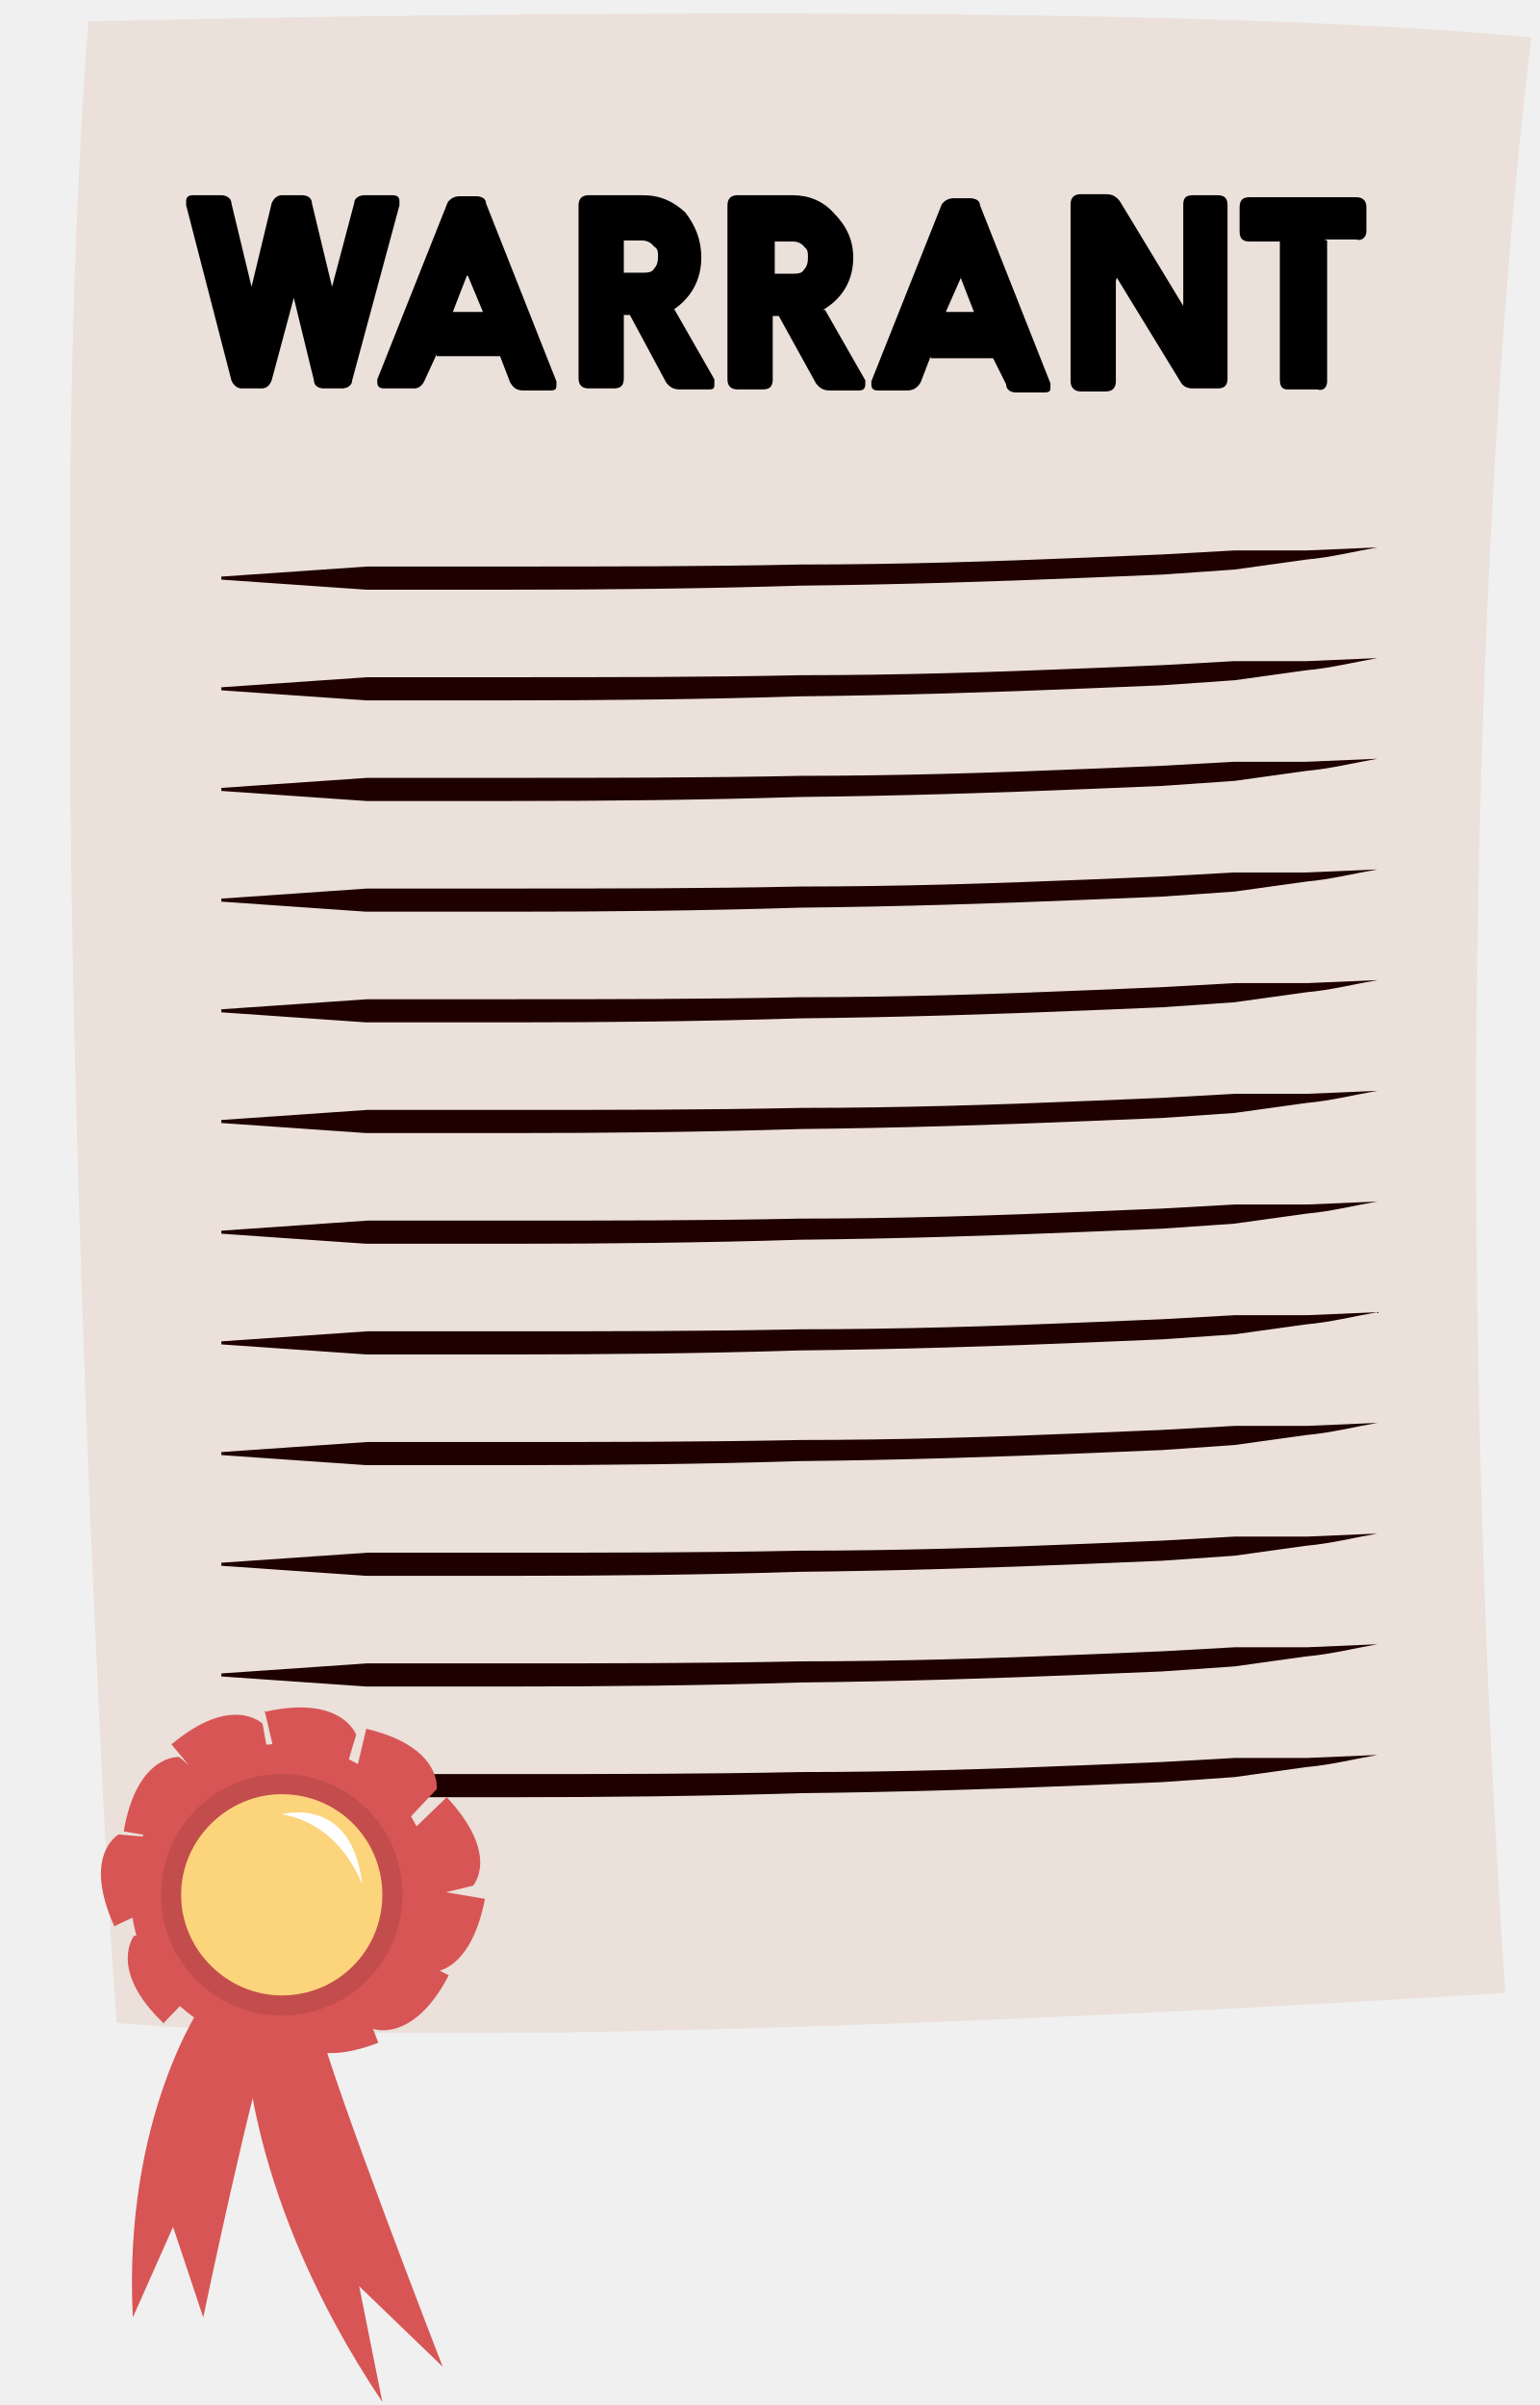
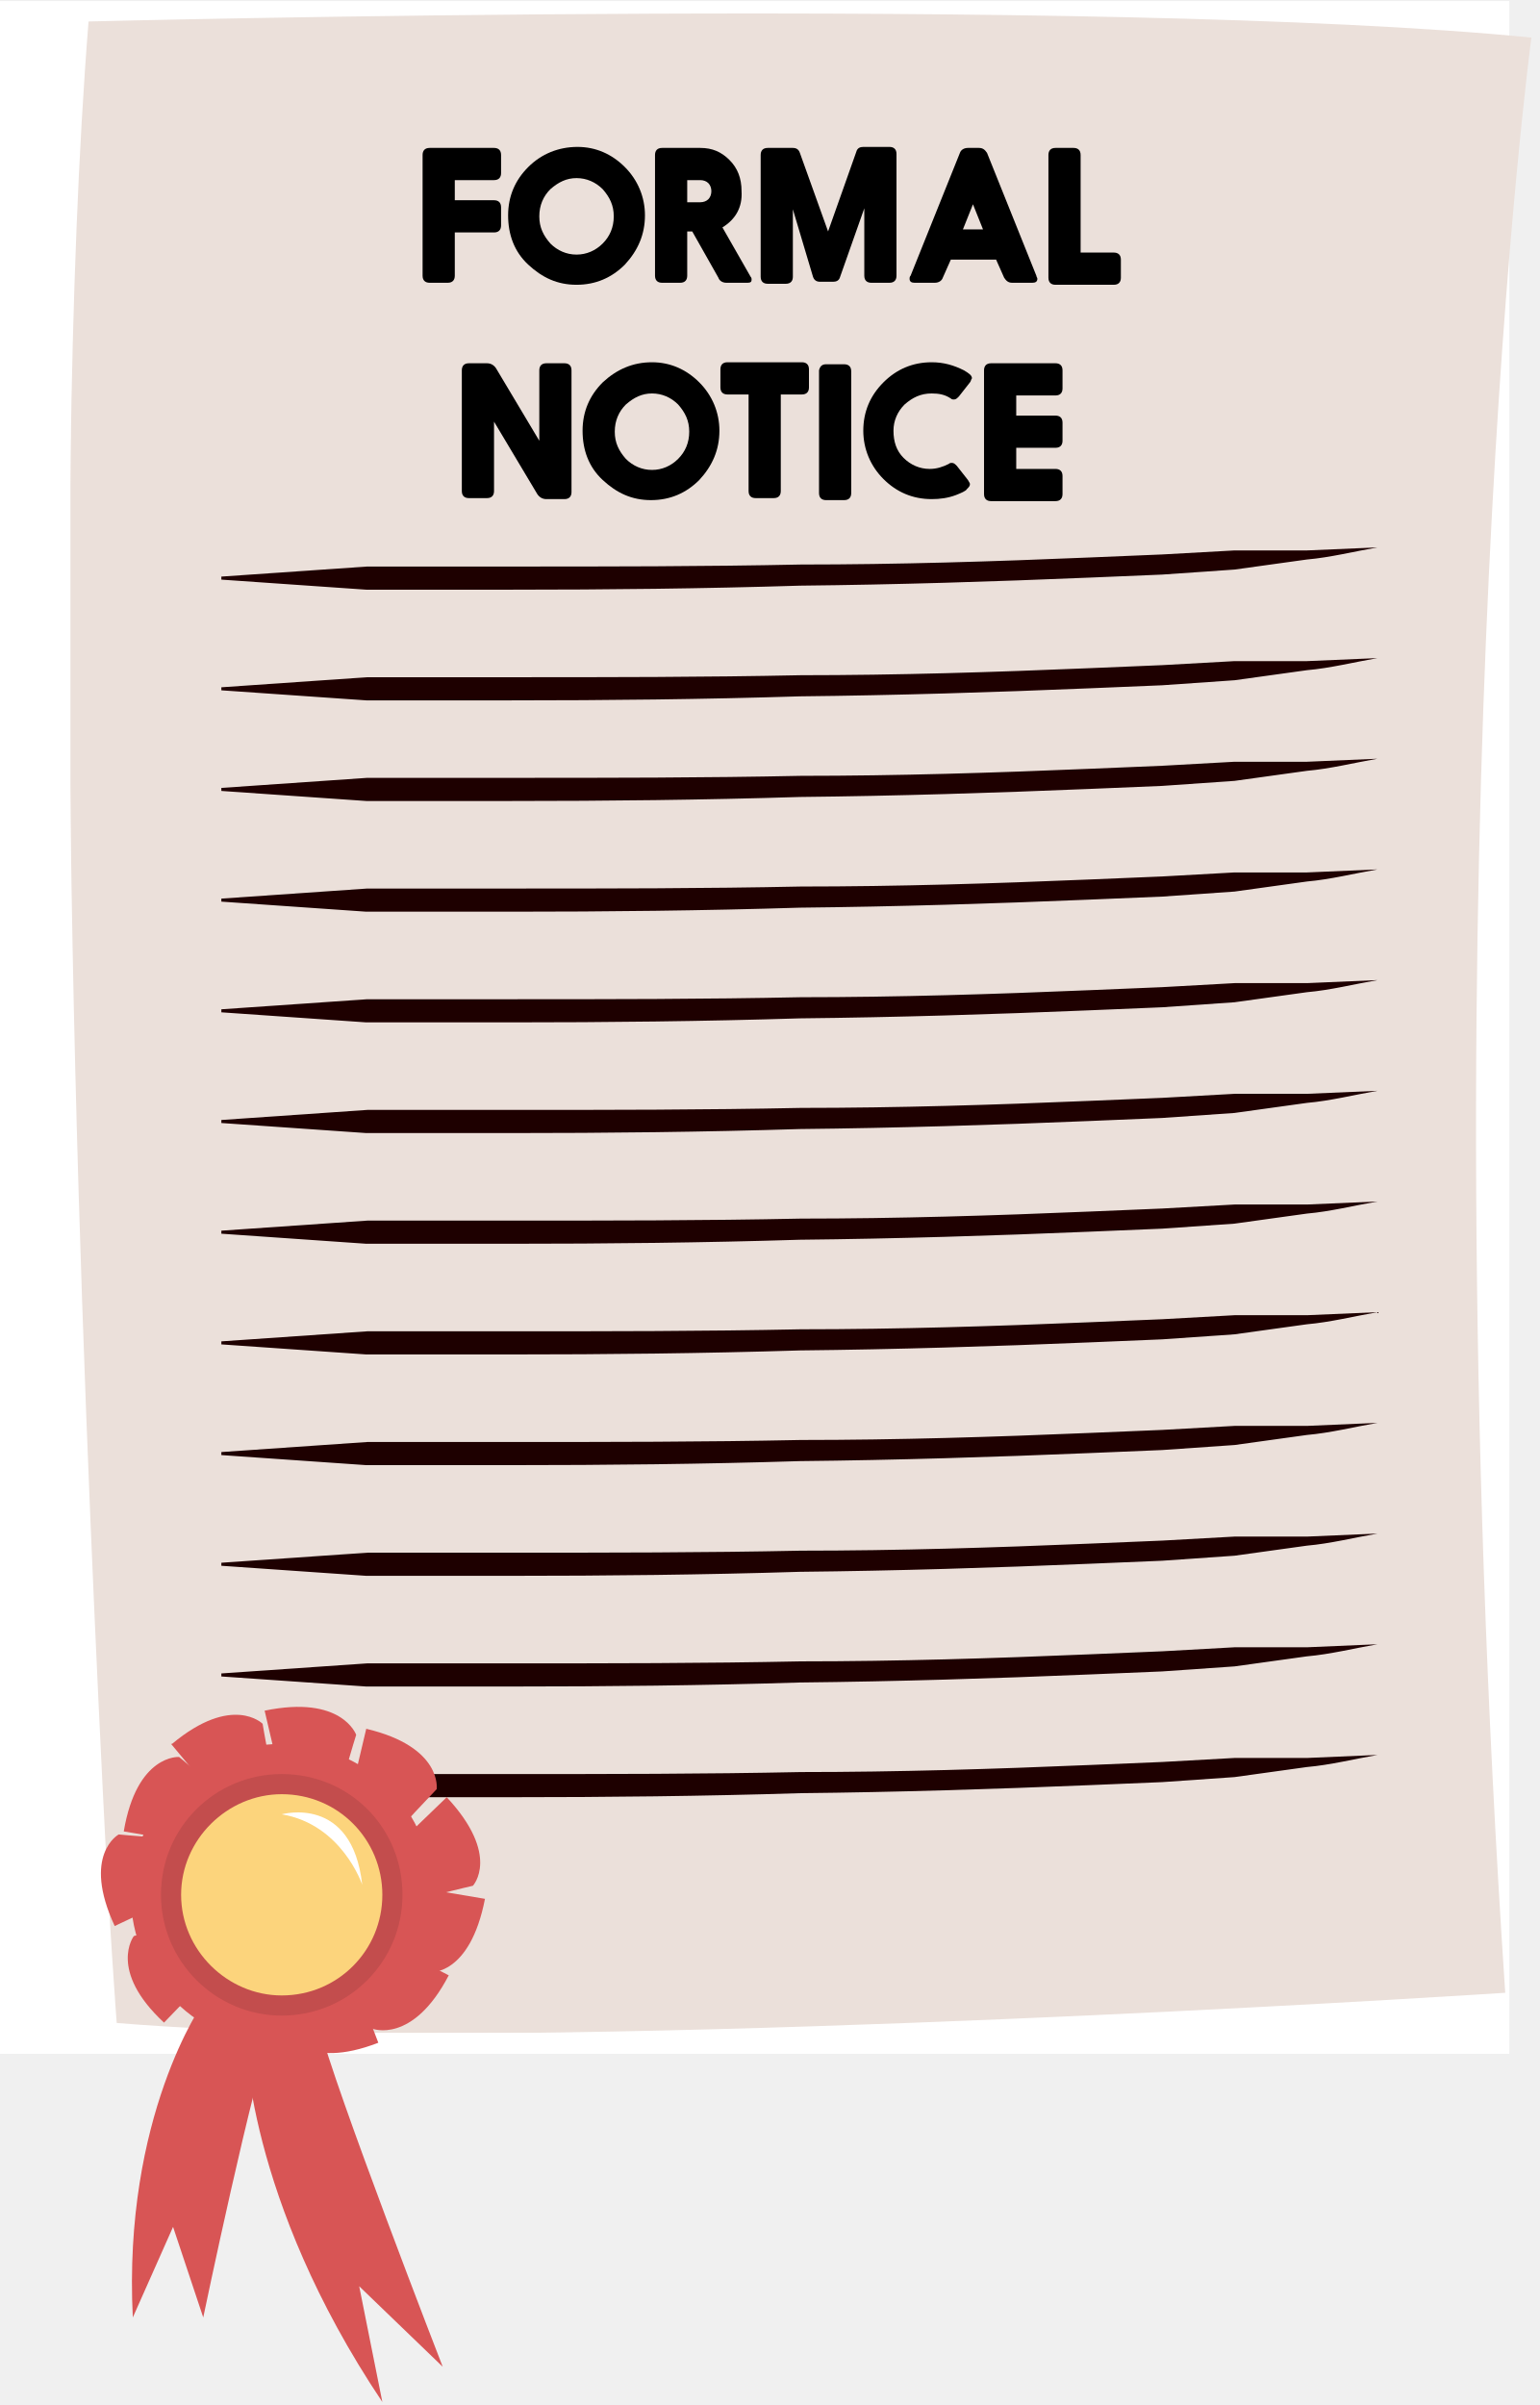
- <svg xmlns="http://www.w3.org/2000/svg" xmlns:xlink="http://www.w3.org/1999/xlink" viewBox="0 0 153 239">
-   <defs>
-     <path id="a" d="M0 204.4V.4h150v204H0z" />
-     <path id="c" d="M146.2.6v200.7H1V.6H146z" />
-   </defs>
-   <g fill="none" fill-rule="evenodd">
-     <g transform="translate(0 -.265)">
-       <mask id="b" fill="#fff">
-         <use xlink:href="#a" />
+ <svg xmlns="http://www.w3.org/2000/svg" version="1.1" id="Layer_1" x="0px" y="0px" viewBox="0 0 153 239" style="enable-background:new 0 0 153 239;" xml:space="preserve">
+   <style type="text/css">
+ 	.st0{fill:#FFFFFF;}
+ 	.st1{filter:url(#Adobe_OpacityMaskFilter);}
+ 	.st2{mask:url(#d);fill:#EBE0DA;}
+ 	.st3{fill:#1E0000;}
+ 	.st4{fill:#D85555;}
+ 	.st5{opacity:0.1;fill:#000102;enable-background:new    ;}
+ 	.st6{fill:#FCD47C;}
+ 	.st7{enable-background:new    ;}
+ </style>
+   <g>
+     <path id="a" class="st0" d="M0,204.1V0.1h150v204H0z" />
+   </g>
+   <g>
+     <g transform="translate(6 .735)">
+       <defs>
+         <filter id="Adobe_OpacityMaskFilter" filterUnits="userSpaceOnUse" x="0.9" y="0.6" width="145.3" height="200.7">
+           <feColorMatrix type="matrix" values="1 0 0 0 0  0 1 0 0 0  0 0 1 0 0  0 0 0 1 0" />
+         </filter>
+       </defs>
+       <mask maskUnits="userSpaceOnUse" x="0.9" y="0.6" width="145.3" height="200.7" id="d">
+         <g class="st1">
+           <path id="c" class="st0" d="M146.2,0.6v200.7H1V0.6h145H146.2z" />
+         </g>
      </mask>
+       <path class="st2" d="M2.8,1.4c0,0,101.2-2.6,143.4,1.6c0,0-10.4,77.5-2.6,194.3c0,0-70,4.6-117,4c-7.8-0.2-15-0.5-21-1    c0,0-0.7-9-1.4-23.4C2.2,136.4-1.3,52.9,2.8,1.4" />
    </g>
-     <g transform="translate(6 .735)">
-       <mask id="d" fill="#fff">
-         <use xlink:href="#c" />
-       </mask>
-       <path d="M2.8 1.4S104-1.2 146.2 3c0 0-10.4 77.5-2.6 194.3 0 0-70 4.6-117 4-7.8-.2-15-.5-21-1 0 0-.7-9-1.4-23.4-2-40.5-5.5-124-1.4-175.6" fill="#EBE0DA" mask="url(#d)" />
+     <g>
+       <path class="st3" d="M22,177.3l14.5-1h14.3c9.6,0,19.2,0,28.8-0.2c9.6,0,19.2-0.3,28.7-0.7l7.2-0.3l7.2-0.4h7.2l7-0.3    c-2.3,0.4-4.7,1-7,1.2l-7.2,1l-7.2,0.5l-7.2,0.3c-9.6,0.4-19.2,0.7-28.8,0.8c-9.6,0.3-19.2,0.4-28.7,0.4H36.4l-14.4-1 M22,166.3    l14.5-1h14.3c9.6,0,19.2,0,28.8-0.2c9.6,0,19.2-0.3,28.7-0.7l7.2-0.3l7.2-0.4h7.2l7-0.3c-2.3,0.4-4.7,1-7,1.2l-7.2,1l-7.2,0.5    l-7.2,0.3c-9.6,0.4-19.2,0.7-28.8,0.8c-9.6,0.3-19.2,0.4-28.7,0.4H36.4l-14.4-1 M22,155.3l14.5-1h14.3c9.6,0,19.2,0,28.8-0.2    c9.6,0,19.2-0.3,28.7-0.7l7.2-0.3l7.2-0.4h7.2l7-0.3c-2.3,0.4-4.7,1-7,1.2l-7.2,1l-7.2,0.5l-7.2,0.3c-9.6,0.4-19.2,0.7-28.8,0.8    c-9.6,0.3-19.2,0.4-28.7,0.4H36.4l-14.4-1 M22,144.3l14.5-1h14.3c9.6,0,19.2,0,28.8-0.2c9.6,0,19.2-0.3,28.7-0.7l7.2-0.3l7.2-0.4    h7.2l7-0.3c-2.3,0.4-4.7,1-7,1.2l-7.2,1l-7.2,0.5l-7.2,0.3c-9.6,0.4-19.2,0.7-28.8,0.8c-9.6,0.3-19.2,0.4-28.7,0.4H36.4l-14.4-1     M22,133.3l14.5-1h14.3c9.6,0,19.2,0,28.8-0.2c9.6,0,19.2-0.3,28.7-0.7l7.2-0.3l7.2-0.4h7.2l7-0.3c-2.3,0.4-4.7,1-7,1.2l-7.2,1    l-7.2,0.5l-7.2,0.3c-9.6,0.4-19.2,0.7-28.8,0.8c-9.6,0.3-19.2,0.4-28.7,0.4H36.4l-14.4-1 M22,122.3l14.5-1h14.3    c9.6,0,19.2,0,28.8-0.2c9.6,0,19.2-0.3,28.7-0.7l7.2-0.3l7.2-0.4h7.2l7-0.3c-2.3,0.4-4.7,1-7,1.2l-7.2,1l-7.2,0.5l-7.2,0.3    c-9.6,0.4-19.2,0.7-28.8,0.8c-9.6,0.3-19.2,0.4-28.7,0.4H36.4l-14.4-1 M22,111.3l14.5-1h14.3c9.6,0,19.2,0,28.8-0.2    c9.6,0,19.2-0.3,28.7-0.7l7.2-0.3l7.2-0.4h7.2l7-0.3c-2.3,0.4-4.7,1-7,1.2l-7.2,1l-7.2,0.5l-7.2,0.3c-9.6,0.4-19.2,0.7-28.8,0.8    c-9.6,0.3-19.2,0.4-28.7,0.4H36.4l-14.4-1 M22,100.3l14.5-1h14.3c9.6,0,19.2,0,28.8-0.2c9.6,0,19.2-0.3,28.7-0.7l7.2-0.3l7.2-0.4    h7.2l7-0.3c-2.3,0.4-4.7,1-7,1.2l-7.2,1l-7.2,0.5l-7.2,0.3c-9.6,0.4-19.2,0.7-28.8,0.8c-9.6,0.3-19.2,0.4-28.7,0.4H36.4l-14.4-1     M22,89.3l14.5-1h14.3c9.6,0,19.2,0,28.8-0.2c9.6,0,19.2-0.3,28.7-0.7l7.2-0.3l7.2-0.4h7.2l7-0.3c-2.3,0.4-4.7,1-7,1.2l-7.2,1    l-7.2,0.5l-7.2,0.3c-9.6,0.4-19.2,0.7-28.8,0.8c-9.6,0.3-19.2,0.4-28.7,0.4H36.4l-14.4-1 M22,78.3l14.5-1h14.3    c9.6,0,19.2,0,28.8-0.2c9.6,0,19.2-0.3,28.7-0.7l7.2-0.3l7.2-0.4h7.2l7-0.3c-2.3,0.4-4.7,1-7,1.2l-7.2,1l-7.2,0.5l-7.2,0.3    c-9.6,0.4-19.2,0.7-28.8,0.8c-9.6,0.3-19.2,0.4-28.7,0.4H36.4l-14.4-1 M22,68.3l14.5-1h14.3c9.6,0,19.2,0,28.8-0.2    c9.6,0,19.2-0.3,28.7-0.7l7.2-0.3l7.2-0.4h7.2l7-0.3c-2.3,0.4-4.7,1-7,1.2l-7.2,1l-7.2,0.5l-7.2,0.3c-9.6,0.4-19.2,0.7-28.8,0.8    c-9.6,0.3-19.2,0.4-28.7,0.4H36.4l-14.4-1 M22,57.3l14.5-1h14.3c9.6,0,19.2,0,28.8-0.2c9.6,0,19.2-0.3,28.7-0.7l7.2-0.3l7.2-0.4    h7.2l7-0.3c-2.3,0.4-4.7,1-7,1.2l-7.2,1l-7.2,0.5l-7.2,0.3c-9.6,0.4-19.2,0.7-28.8,0.8c-9.6,0.3-19.2,0.4-28.7,0.4H36.4l-14.4-1" />
+       <path class="st4" d="M43,188.3c0,8.3-6.6,15-15,15c-8.2,0-15-6.7-15-15s6.8-15,15-15C36.4,173.3,43,180,43,188.3" />
+       <path class="st4" d="M20.2,199c0,0-8,11.3-7,31.3l4-9l3,9c0,0,5-24,7-29s-7-2.2-7-2.2" />
+       <path class="st4" d="M24.4,202.4c0,0,0,16,13.6,36.3l-2.3-11.5l8.3,8c0,0-10.8-27.8-12.3-34C30.3,194.9,24.4,202.4,24.4,202.4     M17,173.3l5,6c0,0,5.7-1.8,5.4-2c-0.3,0-1.3-6-1.3-6s-3-3-9,2" />
+       <path class="st4" d="M12.3,182l7.7,1.3c0,0,3-5,2.8-5c-0.3,0.3-5-3.7-5-3.7S13.6,174.3,12.3,182" />
+       <path class="st4" d="M11.4,191.4l7-3.3c0,0-0.2-5.7-0.4-5.5c0,0.3-6.2-0.3-6.2-0.3S8.1,184.3,11.4,191.4 M16.3,201l5.4-5.6    c0,0-2.5-5.3-2.6-5c0,0.3-5.8,2-5.8,2S10.7,195.8,16.3,201 M26.3,170l1.8,7.7c0,0,6,1,5.7,0.7c-0.2-0.2,1.6-6,1.6-6    S34,168.4,26.3,170 M36.4,171.8l-1.8,7.6c0,0,4.7,3.4,4.6,3c0-0.2,4.2-4.6,4.2-4.6S44,173.6,36.4,171.8 M44.4,178.6l-5.6,5.4    c0,0,2,5.4,2.2,5c0-0.2,6-1.6,6-1.6S49.8,184.4,44.4,178.6" />
+       <path class="st4" d="M48.2,188.7l-7.7-1.3l-2.8,4.8c0.3,0,5,3.8,5,3.8S46.7,196.4,48.2,188.7" />
+       <path class="st4" d="M44.6,196.3l-7-3.6c0,0-4.4,3.7-4,3.7c0.2,0,3.4,5.2,3.4,5.2S41,203.2,44.6,196.3" />
+       <path class="st4" d="M37.6,203l-2.8-7.3h-5.6c0.2,0.3-0.8,6.3-0.8,6.3S30.4,205.8,37.6,203" />
+       <path class="st5" d="M40,188.3c0,6.6-5.3,12-12,12c-6.6,0-12-5.4-12-12c0-6.7,5.4-12,12-12C34.7,176.3,40,181.6,40,188.3" />
+       <path class="st6" d="M38,188.3c0,5.5-4.4,10-10,10c-5.4,0-10-4.5-10-10s4.6-10,10-10C33.6,178.3,38,182.8,38,188.3" />
+       <path class="st0" d="M28,180.3c0,0,7-2,8,7C36,187.3,34,181.3,28,180.3" />
    </g>
-     <path d="M33 28.5l2.2-8.3c0-.5.5-.8 1-.8H39c.5 0 .7.2.7.6v.4L35 37.8c0 .5-.5.8-1 .8h-1.8c-.6 0-1-.3-1-.8l-2-8.2-2.2 8.2c-.2.5-.5.8-1 .8h-2c-.4 0-.8-.3-1-.8l-4.5-17.4V20c0-.4.2-.6.7-.6H22c.5 0 1 .3 1 .8l2 8.3 2-8.3c.2-.5.6-.8 1-.8h2c.6 0 1 .3 1 .8l2 8.3zm10.4 6.7l-1.2 2.6c-.2.5-.6.8-1 .8h-3c-.5 0-.7-.2-.7-.6v-.3l7-17.6c.3-.4.7-.6 1.2-.6h1.6c.5 0 1 .2 1 .7l7 17.7v.3c0 .4 0 .6-.6.6H52c-.7 0-1-.3-1.3-.8l-1-2.6h-6.3zm3-7.8L45 31h3l-1.5-3.6zM67 30.7l4 7v.4c0 .4 0 .6-.5.6h-3c-.6 0-1-.3-1.3-.7l-3.6-6.7h-.6v6.3c0 .7-.3 1-1 1h-2.5c-.6 0-1-.3-1-1V20.4c0-.7.4-1 1-1h5.4c1.7 0 3 .6 4.2 1.7 1 1.3 1.6 2.7 1.6 4.5 0 2.2-1 4-2.8 5.2zm-5-3.6h1.8c.5 0 1 0 1.2-.4.3-.3.4-.7.4-1.2 0-.4 0-.8-.4-1-.3-.4-.7-.6-1.2-.6h-1.8V27zm20 3.7l4 7v.4c0 .4-.2.6-.6.6h-3c-.6 0-1-.3-1.3-.7l-3.7-6.7h-.6v6.3c0 .7-.3 1-1 1h-2.5c-.6 0-1-.3-1-1V20.4c0-.7.4-1 1-1h5.5c1.6 0 3 .6 4 1.7 1.3 1.3 2 2.7 2 4.5 0 2.2-1 4-3 5.2zm-5-3.6h1.7c.5 0 1 0 1.2-.4.3-.3.4-.7.4-1.2 0-.4 0-.8-.3-1-.3-.4-.7-.6-1.2-.6h-1.8V27zm15.5 8.2l-1 2.6c-.3.5-.7.8-1.3.8h-3c-.4 0-.6-.2-.6-.6v-.3l7-17.6c.3-.4.7-.6 1.2-.6h1.6c.5 0 1 .2 1 .7l7 17.7v.3c0 .4 0 .6-.6.6h-2.8c-.6 0-1-.3-1-.8l-1.3-2.6h-6.2zm3-7.8L94 31h2.8l-1.4-3.6zm15.4.3v10c0 .6-.3 1-1 1h-2.5c-.6 0-1-.4-1-1V20.3c0-.7.4-1 1-1h2.6c.6 0 1 .3 1.3.7l6.3 10.4v-10c0-.7.2-1 1-1h2.4c.7 0 1 .3 1 1v17.2c0 .7-.3 1-1 1h-2.5c-.6 0-1-.3-1.2-.7l-6.3-10.3zm21-4v14c0 .6-.4 1-1 .8H128c-.5 0-.8-.2-.8-1V24h-3c-.7 0-1-.3-1-1v-2.4c0-.7.3-1 1-1h10.6c.6 0 1 .3 1 1V23c0 .5-.4 1-1 .8h-3.2z" fill="#000" />
    <g>
-       <path d="M22 177.3l14.5-1h14.3c9.6 0 19.2 0 28.8-.2 9.6 0 19.2-.3 28.7-.7l7.2-.3 7.2-.4h7.2l7-.3c-2.3.4-4.7 1-7 1.2l-7.2 1-7.2.5-7.2.3c-9.6.4-19.2.7-28.8.8-9.6.3-19.2.4-28.7.4H36.4l-14.4-1M22 166.3l14.5-1h14.3c9.6 0 19.2 0 28.8-.2 9.6 0 19.2-.3 28.7-.7l7.2-.3 7.2-.4h7.2l7-.3c-2.3.4-4.7 1-7 1.2l-7.2 1-7.2.5-7.2.3c-9.6.4-19.2.7-28.8.8-9.6.3-19.2.4-28.7.4H36.4l-14.4-1M22 155.3l14.5-1h14.3c9.6 0 19.2 0 28.8-.2 9.6 0 19.2-.3 28.7-.7l7.2-.3 7.2-.4h7.2l7-.3c-2.3.4-4.7 1-7 1.2l-7.2 1-7.2.5-7.2.3c-9.6.4-19.2.7-28.8.8-9.6.3-19.2.4-28.7.4H36.4l-14.4-1M22 144.3l14.5-1h14.3c9.6 0 19.2 0 28.8-.2 9.6 0 19.2-.3 28.7-.7l7.2-.3 7.2-.4h7.2l7-.3c-2.3.4-4.7 1-7 1.2l-7.2 1-7.2.5-7.2.3c-9.6.4-19.2.7-28.8.8-9.6.3-19.2.4-28.7.4H36.4l-14.4-1M22 133.3l14.5-1h14.3c9.6 0 19.2 0 28.8-.2 9.6 0 19.2-.3 28.7-.7l7.2-.3 7.2-.4h7.2l7-.3c-2.3.4-4.7 1-7 1.2l-7.2 1-7.2.5-7.2.3c-9.6.4-19.2.7-28.8.8-9.6.3-19.2.4-28.7.4H36.4l-14.4-1M22 122.3l14.5-1h14.3c9.6 0 19.2 0 28.8-.2 9.6 0 19.2-.3 28.7-.7l7.2-.3 7.2-.4h7.2l7-.3c-2.3.4-4.7 1-7 1.2l-7.2 1-7.2.5-7.2.3c-9.6.4-19.2.7-28.8.8-9.6.3-19.2.4-28.7.4H36.4l-14.4-1M22 111.3l14.5-1h14.3c9.6 0 19.2 0 28.8-.2 9.6 0 19.2-.3 28.7-.7l7.2-.3 7.2-.4h7.2l7-.3c-2.3.4-4.7 1-7 1.2l-7.2 1-7.2.5-7.2.3c-9.6.4-19.2.7-28.8.8-9.6.3-19.2.4-28.7.4H36.4l-14.4-1M22 100.3l14.5-1h14.3c9.6 0 19.2 0 28.8-.2 9.6 0 19.2-.3 28.7-.7l7.2-.3 7.2-.4h7.2l7-.3c-2.3.4-4.7 1-7 1.2l-7.2 1-7.2.5-7.2.3c-9.6.4-19.2.7-28.8.8-9.6.3-19.2.4-28.7.4H36.4l-14.4-1M22 89.3l14.5-1h14.3c9.6 0 19.2 0 28.8-.2 9.6 0 19.2-.3 28.7-.7l7.2-.3 7.2-.4h7.2l7-.3c-2.3.4-4.7 1-7 1.2l-7.2 1-7.2.5-7.2.3c-9.6.4-19.2.7-28.8.8-9.6.3-19.2.4-28.7.4H36.4l-14.4-1M22 78.3l14.5-1h14.3c9.6 0 19.2 0 28.8-.2 9.6 0 19.2-.3 28.7-.7l7.2-.3 7.2-.4h7.2l7-.3c-2.3.4-4.7 1-7 1.2l-7.2 1-7.2.5-7.2.3c-9.6.4-19.2.7-28.8.8-9.6.3-19.2.4-28.7.4H36.4l-14.4-1M22 68.3l14.5-1h14.3c9.6 0 19.2 0 28.8-.2 9.6 0 19.2-.3 28.7-.7l7.2-.3 7.2-.4h7.2l7-.3c-2.3.4-4.7 1-7 1.2l-7.2 1-7.2.5-7.2.3c-9.6.4-19.2.7-28.8.8-9.6.3-19.2.4-28.7.4H36.4l-14.4-1M22 57.3l14.5-1h14.3c9.6 0 19.2 0 28.8-.2 9.6 0 19.2-.3 28.7-.7l7.2-.3 7.2-.4h7.2l7-.3c-2.3.4-4.7 1-7 1.2l-7.2 1-7.2.5-7.2.3c-9.6.4-19.2.7-28.8.8-9.6.3-19.2.4-28.7.4H36.4l-14.4-1" fill="#1E0000" />
-       <path d="M43 188.3c0 8.3-6.6 15-15 15-8.2 0-15-6.7-15-15s6.8-15 15-15c8.4 0 15 6.7 15 15" fill="#D85555" />
-       <path d="M20.2 199s-8 11.3-7 31.3l4-9 3 9s5-24 7-29-7-2.2-7-2.2" fill="#D85555" />
-       <path d="M24.4 202.4s0 16 13.6 36.3l-2.3-11.5 8.3 8s-10.8-27.8-12.3-34c-1.4-6.3-7.3 1.2-7.3 1.2M17 173.3l5 6s5.7-1.8 5.4-2c-.3 0-1.3-6-1.3-6s-3-3-9 2" fill="#D85555" />
-       <path d="M12.3 182l7.7 1.3s3-5 2.8-5c-.3.3-5-3.7-5-3.7s-4.2-.3-5.5 7.4" fill="#D85555" />
-       <path d="M11.4 191.4l7-3.3s-.2-5.7-.4-5.5c0 .3-6.2-.3-6.2-.3s-3.7 2-.4 9.2M16.3 201l5.4-5.6s-2.5-5.3-2.6-5c0 .3-5.8 2-5.8 2s-2.6 3.4 3 8.7M26.3 170l1.8 7.7s6 1 5.7.7c-.2-.2 1.6-6 1.6-6s-1.4-4-9-2.3M36.4 171.8l-1.8 7.6s4.7 3.4 4.6 3c0-.2 4.2-4.6 4.2-4.6s.6-4.2-7-6M44.4 178.6l-5.6 5.4s2 5.4 2.2 5c0-.2 6-1.6 6-1.6s2.8-3-2.6-8.8" fill="#D85555" />
-       <path d="M48.2 188.7l-7.7-1.3-2.8 4.8c.3 0 5 3.8 5 3.8s4 .4 5.5-7.3" fill="#D85555" />
-       <path d="M44.6 196.3l-7-3.6s-4.4 3.7-4 3.7c.2 0 3.4 5.2 3.4 5.2s4 1.6 7.6-5.3" fill="#D85555" />
-       <path d="M37.6 203l-2.8-7.3h-5.6c.2.3-.8 6.3-.8 6.3s2 3.8 9.2 1" fill="#D85555" />
-       <path d="M40 188.3c0 6.6-5.3 12-12 12-6.6 0-12-5.4-12-12 0-6.7 5.4-12 12-12 6.7 0 12 5.3 12 12" fill="#000102" opacity=".1" />
-       <path d="M38 188.3c0 5.5-4.4 10-10 10-5.4 0-10-4.5-10-10s4.6-10 10-10c5.6 0 10 4.5 10 10" fill="#FCD47C" />
-       <path d="M28 180.3s7-2 8 7c0 0-2-6-8-7" fill="#FFF" />
+       <g class="st7">
+         <path d="M45.2,22.9v4.5c0,0.4-0.2,0.7-0.7,0.7h-1.8c-0.4,0-0.7-0.2-0.7-0.7V15.4c0-0.4,0.2-0.7,0.7-0.7h6.4     c0.4,0,0.7,0.2,0.7,0.7v1.8c0,0.4-0.2,0.7-0.7,0.7h-3.9v2h3.9c0.4,0,0.7,0.2,0.7,0.7v1.8c0,0.4-0.2,0.7-0.7,0.7H45.2z" />
+         <path d="M57.4,14.6c1.8,0,3.4,0.7,4.7,2c1.3,1.3,2,3,2,4.8c0,1.9-0.7,3.5-2,4.9c-1.3,1.3-2.9,2-4.8,2c-1.9,0-3.4-0.7-4.8-2     c-1.4-1.3-2-3-2-4.9c0-1.9,0.7-3.5,2-4.8C53.8,15.3,55.5,14.6,57.4,14.6z M57.3,17.7c-1,0-1.8,0.4-2.6,1.1     c-0.7,0.7-1.1,1.6-1.1,2.7s0.4,1.9,1.1,2.7c0.7,0.7,1.6,1.1,2.6,1.1s1.9-0.4,2.6-1.1c0.7-0.7,1.1-1.6,1.1-2.7s-0.4-1.9-1.1-2.7     C59.2,18.1,58.3,17.7,57.3,17.7z" />
+         <path d="M71.8,22.6l2.8,4.9c0.1,0.1,0.1,0.2,0.1,0.3c0,0.2-0.1,0.3-0.4,0.3h-2.1c-0.4,0-0.7-0.2-0.8-0.5L68.8,23h-0.5v4.4     c0,0.4-0.2,0.7-0.7,0.7h-1.8c-0.4,0-0.7-0.2-0.7-0.7V15.4c0-0.4,0.2-0.7,0.7-0.7h3.8c1.2,0,2.1,0.4,2.9,1.2     c0.8,0.8,1.2,1.8,1.2,3.1C73.8,20.6,73.1,21.8,71.8,22.6z M68.3,20.1h1.3c0.3,0,0.6-0.1,0.8-0.3c0.2-0.2,0.3-0.5,0.3-0.8     c0-0.3-0.1-0.6-0.3-0.8c-0.2-0.2-0.5-0.3-0.8-0.3h-1.3V20.1z" />
+         <path d="M78.8,20.8v6.7c0,0.4-0.2,0.7-0.7,0.7h-1.8c-0.4,0-0.7-0.2-0.7-0.7V15.4c0-0.4,0.2-0.7,0.7-0.7h2.5     c0.4,0,0.6,0.2,0.7,0.5l2.8,7.8l2.8-7.9c0.1-0.4,0.4-0.5,0.7-0.5h2.6c0.4,0,0.7,0.2,0.7,0.7v12.1c0,0.4-0.2,0.7-0.7,0.7h-1.8     c-0.4,0-0.7-0.2-0.7-0.7v-6.7l-2.4,6.8c-0.1,0.4-0.4,0.5-0.7,0.5h-1.3c-0.4,0-0.6-0.2-0.7-0.5L78.8,20.8z" />
+         <path d="M94.5,25.8l-0.8,1.8c-0.1,0.3-0.4,0.5-0.8,0.5h-2c-0.3,0-0.5-0.1-0.5-0.4c0-0.1,0-0.2,0.1-0.3l4.9-12.2     c0.1-0.3,0.4-0.5,0.8-0.5h1.1c0.4,0,0.6,0.2,0.8,0.5l4.9,12.2c0,0.1,0.1,0.2,0.1,0.3c0,0.3-0.2,0.4-0.5,0.4h-2     c-0.4,0-0.6-0.2-0.8-0.5l-0.8-1.8H94.5z M96.7,20.3l-1,2.5h2L96.7,20.3z" />
+         <path d="M107.3,25.1h3.4c0.4,0,0.7,0.2,0.7,0.7v1.8c0,0.4-0.2,0.7-0.7,0.7h-5.8c-0.4,0-0.7-0.2-0.7-0.7V15.4     c0-0.4,0.2-0.7,0.7-0.7h1.8c0.4,0,0.7,0.2,0.7,0.7V25.1z" />
+       </g>
+       <g class="st7">
+         <path d="M49.1,41.9v6.9c0,0.4-0.2,0.7-0.7,0.7h-1.8c-0.4,0-0.7-0.2-0.7-0.7V36.8c0-0.4,0.2-0.7,0.7-0.7h1.8     c0.4,0,0.7,0.2,0.9,0.5l4.3,7.2v-7c0-0.4,0.2-0.7,0.7-0.7h1.8c0.4,0,0.7,0.2,0.7,0.7v12.1c0,0.4-0.2,0.7-0.7,0.7h-1.8     c-0.4,0-0.7-0.2-0.9-0.5L49.1,41.9z" />
+         <path d="M64.8,36c1.8,0,3.4,0.7,4.7,2c1.3,1.3,2,3,2,4.8c0,1.9-0.7,3.5-2,4.9c-1.3,1.3-2.9,2-4.8,2c-1.9,0-3.4-0.7-4.8-2     c-1.4-1.3-2-3-2-4.9c0-1.9,0.7-3.5,2-4.8C61.3,36.7,62.9,36,64.8,36z M64.8,39.1c-1,0-1.8,0.4-2.6,1.1c-0.7,0.7-1.1,1.6-1.1,2.7     s0.4,1.9,1.1,2.7c0.7,0.7,1.6,1.1,2.6,1.1s1.9-0.4,2.6-1.1c0.7-0.7,1.1-1.6,1.1-2.7s-0.4-1.9-1.1-2.7     C66.7,39.5,65.8,39.1,64.8,39.1z" />
+         <path d="M77.6,39.2v9.6c0,0.4-0.2,0.7-0.7,0.7h-1.8c-0.4,0-0.7-0.2-0.7-0.7v-9.6h-2.1c-0.4,0-0.7-0.2-0.7-0.7v-1.8     c0-0.4,0.2-0.7,0.7-0.7h7.4c0.4,0,0.7,0.2,0.7,0.7v1.8c0,0.4-0.2,0.7-0.7,0.7H77.6z" />
+         <path d="M82.1,36.2h1.8c0.4,0,0.7,0.2,0.7,0.7v12.1c0,0.4-0.2,0.7-0.7,0.7h-1.8c-0.4,0-0.7-0.2-0.7-0.7V36.8     C81.5,36.4,81.7,36.2,82.1,36.2z" />
+         <path d="M96.4,38l-1.1,1.4c-0.2,0.2-0.3,0.3-0.5,0.3c-0.1,0-0.2,0-0.3-0.1c-0.6-0.4-1.2-0.5-1.9-0.5c-1.1,0-1.9,0.4-2.7,1.1     c-0.7,0.7-1.1,1.6-1.1,2.6c0,1.1,0.3,2,1,2.7c0.7,0.7,1.6,1.1,2.6,1.1c0.7,0,1.3-0.2,1.9-0.5c0.1-0.1,0.2-0.1,0.3-0.1     c0.2,0,0.3,0.1,0.5,0.3l1.1,1.4c0.1,0.2,0.2,0.3,0.2,0.4c0,0.2-0.1,0.3-0.3,0.5C96,48.8,95.5,49,95,49.2     c-0.8,0.3-1.6,0.4-2.4,0.4c-1.9,0-3.5-0.7-4.8-2c-1.3-1.3-2-3-2-4.8c0-1.9,0.7-3.5,2-4.8s2.9-2,4.8-2c1.2,0,2.2,0.3,3.2,0.8     c0.5,0.3,0.8,0.5,0.8,0.8C96.5,37.7,96.5,37.9,96.4,38z" />
+         <path d="M101,41.3h3.9c0.4,0,0.7,0.2,0.7,0.7v1.8c0,0.4-0.2,0.7-0.7,0.7H101v2.1h3.9c0.4,0,0.7,0.2,0.7,0.7v1.8     c0,0.4-0.2,0.7-0.7,0.7h-6.4c-0.4,0-0.7-0.2-0.7-0.7V36.8c0-0.4,0.2-0.7,0.7-0.7h6.4c0.4,0,0.7,0.2,0.7,0.7v1.8     c0,0.4-0.2,0.7-0.7,0.7H101V41.3z" />
+       </g>
    </g>
  </g>
</svg>
